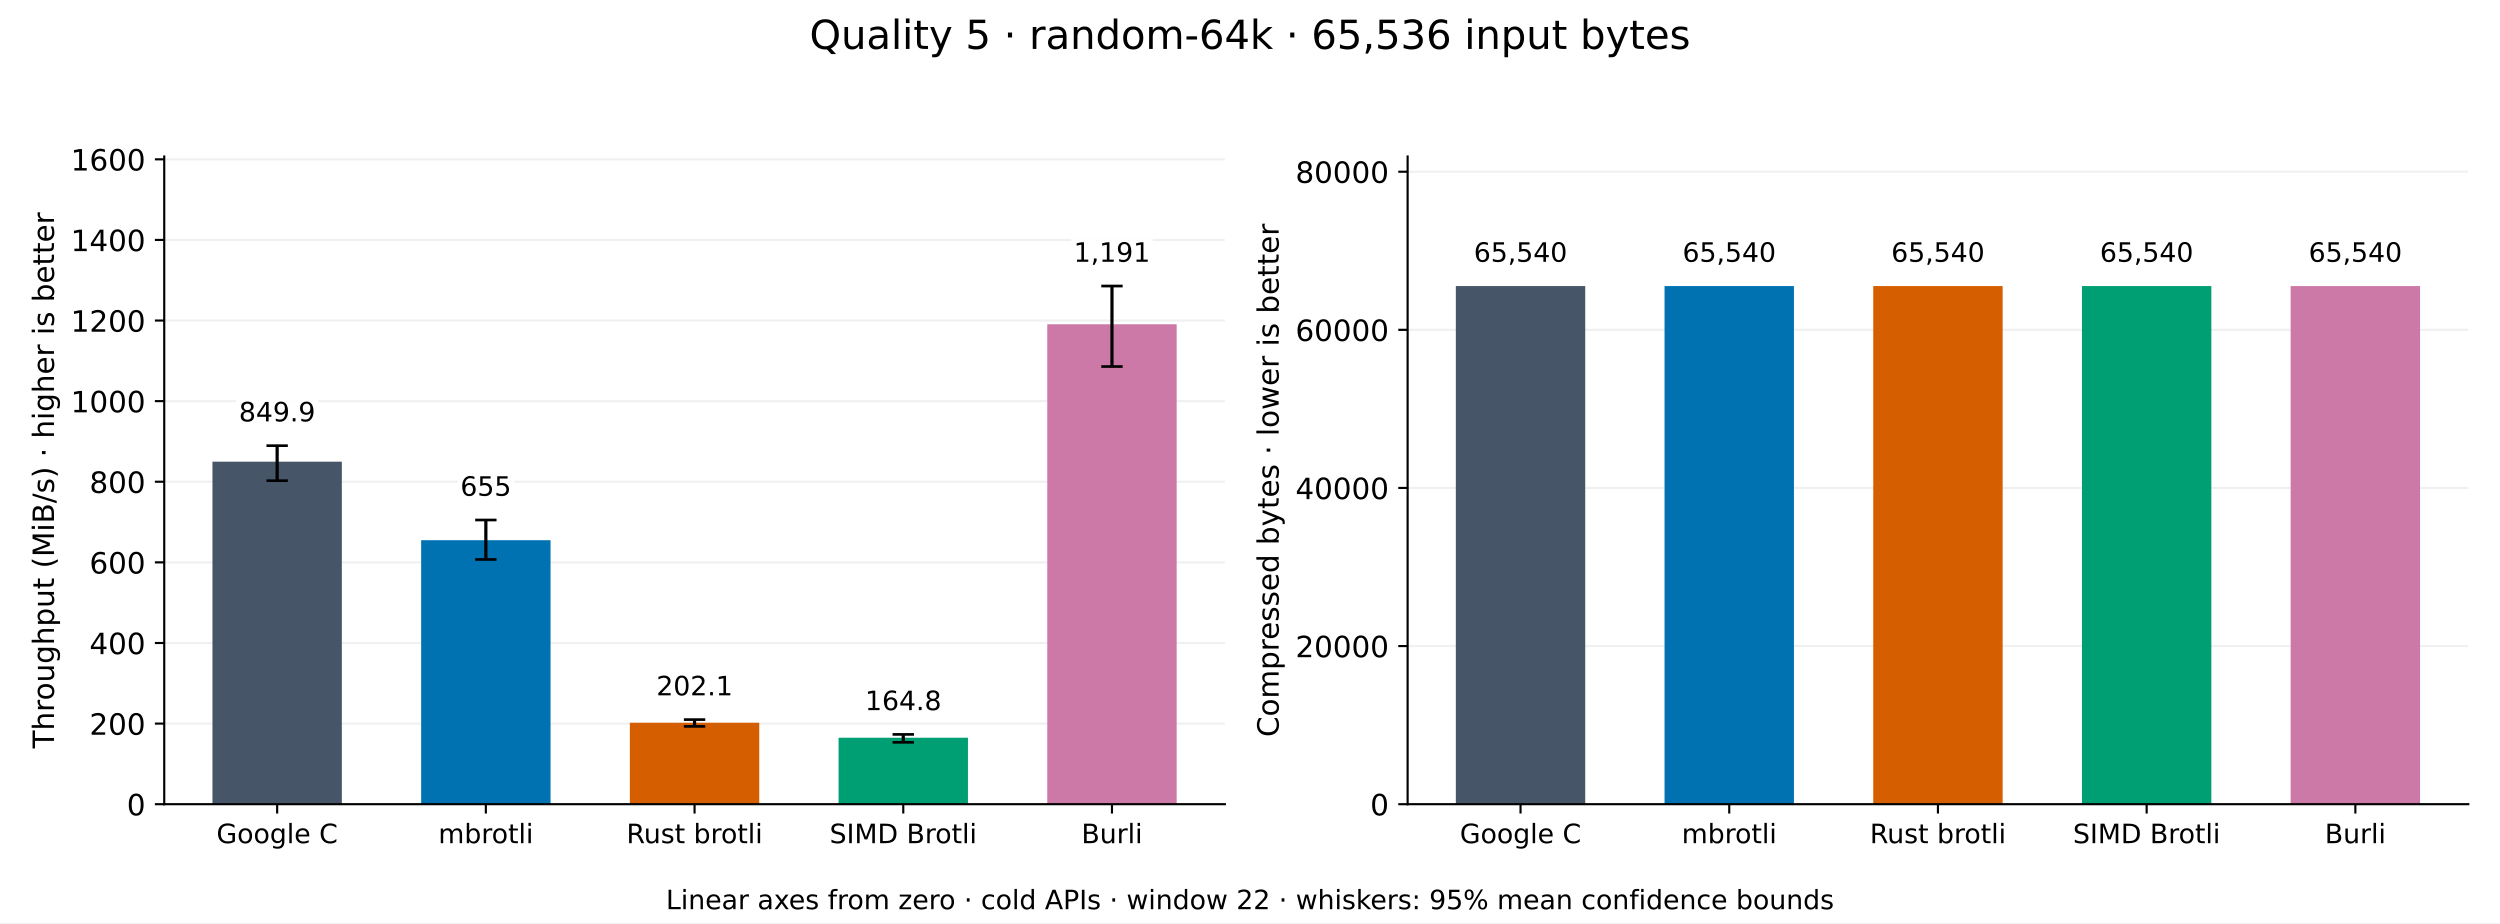
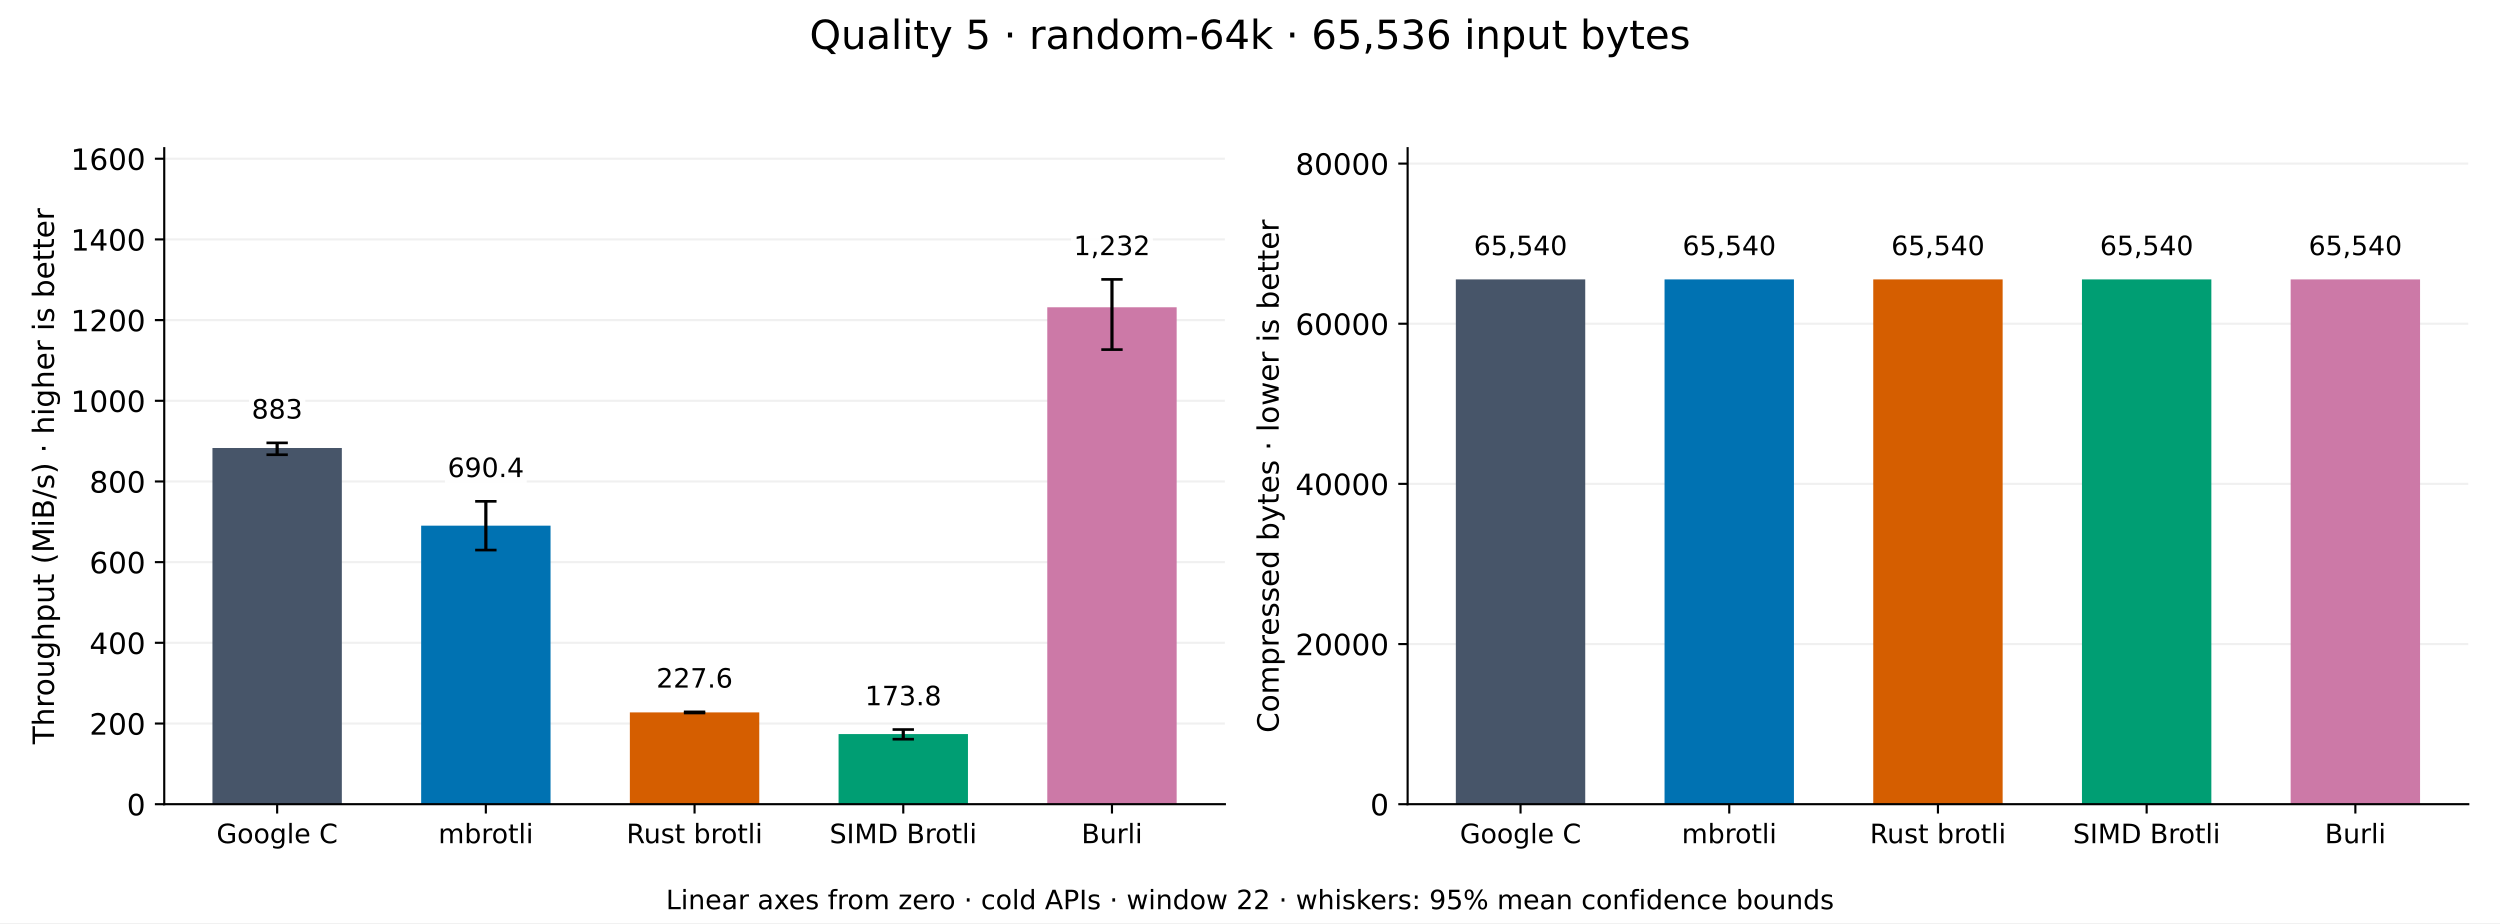
<svg xmlns="http://www.w3.org/2000/svg" xmlns:xlink="http://www.w3.org/1999/xlink" width="936pt" height="345.6pt" viewBox="0 0 936 345.6" version="1.1">
  <defs>
    <style type="text/css">*{stroke-linejoin: round; stroke-linecap: butt}</style>
  </defs>
  <g id="figure_1">
    <g id="patch_1">
      <path d="M 0 345.6 L 936 345.6 L 936 0 L 0 0 z " style="fill: #ffffff" />
    </g>
    <g id="axes_1">
      <g id="patch_2">
-         <path d="M 61.49 301.088 L 458.595 301.088 L 458.595 58.592 L 61.49 58.592 z " style="fill: #ffffff" />
+         <path d="M 61.49 301.088 L 458.595 301.088 L 458.595 55.478 L 61.49 55.478 z " style="fill: #ffffff" />
      </g>
      <g id="matplotlib.axis_1">
        <g id="xtick_1">
          <g id="line2d_1">
            <defs>
              <path id="m3d63aaa0ea" d="M 0 0 L 0 3.5 " style="stroke: #000000; stroke-width: 0.8" />
            </defs>
            <g>
              <use xlink:href="#m3d63aaa0ea" x="103.763" y="301.088" style="stroke: #000000; stroke-width: 0.8" />
            </g>
          </g>
          <g id="text_1">
            <text style="font-size: 10px; font-family: 'DejaVu Sans', 'Bitstream Vera Sans', 'Computer Modern Sans Serif', 'Lucida Grande', 'Verdana', 'Geneva', 'Lucid', 'Arial', 'Helvetica', 'Avant Garde', sans-serif; text-anchor: middle" x="103.763" y="315.686" transform="rotate(-0 103.7635 315.6864)">Google C</text>
          </g>
        </g>
        <g id="xtick_2">
          <g id="line2d_2">
            <g>
              <use xlink:href="#m3d63aaa0ea" x="181.903" y="301.088" style="stroke: #000000; stroke-width: 0.8" />
            </g>
          </g>
          <g id="text_2">
            <text style="font-size: 10px; font-family: 'DejaVu Sans', 'Bitstream Vera Sans', 'Computer Modern Sans Serif', 'Lucida Grande', 'Verdana', 'Geneva', 'Lucid', 'Arial', 'Helvetica', 'Avant Garde', sans-serif; text-anchor: middle" x="181.903" y="315.686" transform="rotate(-0 181.903 315.6864)">mbrotli</text>
          </g>
        </g>
        <g id="xtick_3">
          <g id="line2d_3">
            <g>
              <use xlink:href="#m3d63aaa0ea" x="260.043" y="301.088" style="stroke: #000000; stroke-width: 0.8" />
            </g>
          </g>
          <g id="text_3">
            <text style="font-size: 10px; font-family: 'DejaVu Sans', 'Bitstream Vera Sans', 'Computer Modern Sans Serif', 'Lucida Grande', 'Verdana', 'Geneva', 'Lucid', 'Arial', 'Helvetica', 'Avant Garde', sans-serif; text-anchor: middle" x="260.043" y="315.686" transform="rotate(-0 260.0425 315.6864)">Rust brotli</text>
          </g>
        </g>
        <g id="xtick_4">
          <g id="line2d_4">
            <g>
              <use xlink:href="#m3d63aaa0ea" x="338.182" y="301.088" style="stroke: #000000; stroke-width: 0.8" />
            </g>
          </g>
          <g id="text_4">
            <text style="font-size: 10px; font-family: 'DejaVu Sans', 'Bitstream Vera Sans', 'Computer Modern Sans Serif', 'Lucida Grande', 'Verdana', 'Geneva', 'Lucid', 'Arial', 'Helvetica', 'Avant Garde', sans-serif; text-anchor: middle" x="338.182" y="315.686" transform="rotate(-0 338.182 315.6864)">SIMD Brotli</text>
          </g>
        </g>
        <g id="xtick_5">
          <g id="line2d_5">
            <g>
              <use xlink:href="#m3d63aaa0ea" x="416.322" y="301.088" style="stroke: #000000; stroke-width: 0.8" />
            </g>
          </g>
          <g id="text_5">
            <text style="font-size: 10px; font-family: 'DejaVu Sans', 'Bitstream Vera Sans', 'Computer Modern Sans Serif', 'Lucida Grande', 'Verdana', 'Geneva', 'Lucid', 'Arial', 'Helvetica', 'Avant Garde', sans-serif; text-anchor: middle" x="416.322" y="315.686" transform="rotate(-0 416.3215 315.6864)">Burli</text>
          </g>
        </g>
      </g>
      <g id="matplotlib.axis_2">
        <g id="ytick_1">
          <g id="line2d_6">
-             <path d="M 61.49 301.088 L 458.595 301.088 " clip-path="url(#p1ba365fa89)" style="fill: none; stroke: #b0b0b0; stroke-opacity: 0.18; stroke-width: 0.8; stroke-linecap: square" />
+             <path d="M 61.49 301.088 L 458.595 301.088 " clip-path="url(#p370f92e9de)" style="fill: none; stroke: #b0b0b0; stroke-opacity: 0.18; stroke-width: 0.8; stroke-linecap: square" />
          </g>
          <g id="line2d_7">
            <defs>
              <path id="mb6c034703b" d="M 0 0 L -3.5 0 " style="stroke: #000000; stroke-width: 0.8" />
            </defs>
            <g>
              <use xlink:href="#mb6c034703b" x="61.49" y="301.088" style="stroke: #000000; stroke-width: 0.8" />
            </g>
          </g>
          <g id="text_6">
            <text style="font-size: 11px; font-family: 'DejaVu Sans', 'Bitstream Vera Sans', 'Computer Modern Sans Serif', 'Lucida Grande', 'Verdana', 'Geneva', 'Lucid', 'Arial', 'Helvetica', 'Avant Garde', sans-serif; text-anchor: end" x="54.49" y="305.267" transform="rotate(-0 54.49 305.2671)">0</text>
          </g>
        </g>
        <g id="ytick_2">
          <g id="line2d_8">
-             <path d="M 61.49 270.909 L 458.595 270.909 " clip-path="url(#p1ba365fa89)" style="fill: none; stroke: #b0b0b0; stroke-opacity: 0.18; stroke-width: 0.8; stroke-linecap: square" />
+             <path d="M 61.49 270.881 L 458.595 270.881 " clip-path="url(#p370f92e9de)" style="fill: none; stroke: #b0b0b0; stroke-opacity: 0.18; stroke-width: 0.8; stroke-linecap: square" />
          </g>
          <g id="line2d_9">
            <g>
-               <use xlink:href="#mb6c034703b" x="61.49" y="270.909" style="stroke: #000000; stroke-width: 0.8" />
+               <use xlink:href="#mb6c034703b" x="61.49" y="270.881" style="stroke: #000000; stroke-width: 0.8" />
            </g>
          </g>
          <g id="text_7">
-             <text style="font-size: 11px; font-family: 'DejaVu Sans', 'Bitstream Vera Sans', 'Computer Modern Sans Serif', 'Lucida Grande', 'Verdana', 'Geneva', 'Lucid', 'Arial', 'Helvetica', 'Avant Garde', sans-serif; text-anchor: end" x="54.49" y="275.088" transform="rotate(-0 54.49 275.0882)">200</text>
+             <text style="font-size: 11px; font-family: 'DejaVu Sans', 'Bitstream Vera Sans', 'Computer Modern Sans Serif', 'Lucida Grande', 'Verdana', 'Geneva', 'Lucid', 'Arial', 'Helvetica', 'Avant Garde', sans-serif; text-anchor: end" x="54.49" y="275.06" transform="rotate(-0 54.49 275.0599)">200</text>
          </g>
        </g>
        <g id="ytick_3">
          <g id="line2d_10">
-             <path d="M 61.49 240.73 L 458.595 240.73 " clip-path="url(#p1ba365fa89)" style="fill: none; stroke: #b0b0b0; stroke-opacity: 0.18; stroke-width: 0.8; stroke-linecap: square" />
+             <path d="M 61.49 240.674 L 458.595 240.674 " clip-path="url(#p370f92e9de)" style="fill: none; stroke: #b0b0b0; stroke-opacity: 0.18; stroke-width: 0.8; stroke-linecap: square" />
          </g>
          <g id="line2d_11">
            <g>
-               <use xlink:href="#mb6c034703b" x="61.49" y="240.73" style="stroke: #000000; stroke-width: 0.8" />
+               <use xlink:href="#mb6c034703b" x="61.49" y="240.674" style="stroke: #000000; stroke-width: 0.8" />
            </g>
          </g>
          <g id="text_8">
-             <text style="font-size: 11px; font-family: 'DejaVu Sans', 'Bitstream Vera Sans', 'Computer Modern Sans Serif', 'Lucida Grande', 'Verdana', 'Geneva', 'Lucid', 'Arial', 'Helvetica', 'Avant Garde', sans-serif; text-anchor: end" x="54.49" y="244.909" transform="rotate(-0 54.49 244.9092)">400</text>
+             <text style="font-size: 11px; font-family: 'DejaVu Sans', 'Bitstream Vera Sans', 'Computer Modern Sans Serif', 'Lucida Grande', 'Verdana', 'Geneva', 'Lucid', 'Arial', 'Helvetica', 'Avant Garde', sans-serif; text-anchor: end" x="54.49" y="244.853" transform="rotate(-0 54.49 244.8527)">400</text>
          </g>
        </g>
        <g id="ytick_4">
          <g id="line2d_12">
-             <path d="M 61.49 210.551 L 458.595 210.551 " clip-path="url(#p1ba365fa89)" style="fill: none; stroke: #b0b0b0; stroke-opacity: 0.18; stroke-width: 0.8; stroke-linecap: square" />
+             <path d="M 61.49 210.466 L 458.595 210.466 " clip-path="url(#p370f92e9de)" style="fill: none; stroke: #b0b0b0; stroke-opacity: 0.18; stroke-width: 0.8; stroke-linecap: square" />
          </g>
          <g id="line2d_13">
            <g>
-               <use xlink:href="#mb6c034703b" x="61.49" y="210.551" style="stroke: #000000; stroke-width: 0.8" />
+               <use xlink:href="#mb6c034703b" x="61.49" y="210.466" style="stroke: #000000; stroke-width: 0.8" />
            </g>
          </g>
          <g id="text_9">
-             <text style="font-size: 11px; font-family: 'DejaVu Sans', 'Bitstream Vera Sans', 'Computer Modern Sans Serif', 'Lucida Grande', 'Verdana', 'Geneva', 'Lucid', 'Arial', 'Helvetica', 'Avant Garde', sans-serif; text-anchor: end" x="54.49" y="214.73" transform="rotate(-0 54.49 214.7303)">600</text>
+             <text style="font-size: 11px; font-family: 'DejaVu Sans', 'Bitstream Vera Sans', 'Computer Modern Sans Serif', 'Lucida Grande', 'Verdana', 'Geneva', 'Lucid', 'Arial', 'Helvetica', 'Avant Garde', sans-serif; text-anchor: end" x="54.49" y="214.645" transform="rotate(-0 54.49 214.6454)">600</text>
          </g>
        </g>
        <g id="ytick_5">
          <g id="line2d_14">
-             <path d="M 61.49 180.372 L 458.595 180.372 " clip-path="url(#p1ba365fa89)" style="fill: none; stroke: #b0b0b0; stroke-opacity: 0.18; stroke-width: 0.8; stroke-linecap: square" />
+             <path d="M 61.49 180.259 L 458.595 180.259 " clip-path="url(#p370f92e9de)" style="fill: none; stroke: #b0b0b0; stroke-opacity: 0.18; stroke-width: 0.8; stroke-linecap: square" />
          </g>
          <g id="line2d_15">
            <g>
-               <use xlink:href="#mb6c034703b" x="61.49" y="180.372" style="stroke: #000000; stroke-width: 0.8" />
+               <use xlink:href="#mb6c034703b" x="61.49" y="180.259" style="stroke: #000000; stroke-width: 0.8" />
            </g>
          </g>
          <g id="text_10">
-             <text style="font-size: 11px; font-family: 'DejaVu Sans', 'Bitstream Vera Sans', 'Computer Modern Sans Serif', 'Lucida Grande', 'Verdana', 'Geneva', 'Lucid', 'Arial', 'Helvetica', 'Avant Garde', sans-serif; text-anchor: end" x="54.49" y="184.551" transform="rotate(-0 54.49 184.5513)">800</text>
+             <text style="font-size: 11px; font-family: 'DejaVu Sans', 'Bitstream Vera Sans', 'Computer Modern Sans Serif', 'Lucida Grande', 'Verdana', 'Geneva', 'Lucid', 'Arial', 'Helvetica', 'Avant Garde', sans-serif; text-anchor: end" x="54.49" y="184.438" transform="rotate(-0 54.49 184.4382)">800</text>
          </g>
        </g>
        <g id="ytick_6">
          <g id="line2d_16">
-             <path d="M 61.49 150.193 L 458.595 150.193 " clip-path="url(#p1ba365fa89)" style="fill: none; stroke: #b0b0b0; stroke-opacity: 0.18; stroke-width: 0.8; stroke-linecap: square" />
+             <path d="M 61.49 150.052 L 458.595 150.052 " clip-path="url(#p370f92e9de)" style="fill: none; stroke: #b0b0b0; stroke-opacity: 0.18; stroke-width: 0.8; stroke-linecap: square" />
          </g>
          <g id="line2d_17">
            <g>
-               <use xlink:href="#mb6c034703b" x="61.49" y="150.193" style="stroke: #000000; stroke-width: 0.8" />
+               <use xlink:href="#mb6c034703b" x="61.49" y="150.052" style="stroke: #000000; stroke-width: 0.8" />
            </g>
          </g>
          <g id="text_11">
-             <text style="font-size: 11px; font-family: 'DejaVu Sans', 'Bitstream Vera Sans', 'Computer Modern Sans Serif', 'Lucida Grande', 'Verdana', 'Geneva', 'Lucid', 'Arial', 'Helvetica', 'Avant Garde', sans-serif; text-anchor: end" x="54.49" y="154.372" transform="rotate(-0 54.49 154.3723)">1000</text>
+             <text style="font-size: 11px; font-family: 'DejaVu Sans', 'Bitstream Vera Sans', 'Computer Modern Sans Serif', 'Lucida Grande', 'Verdana', 'Geneva', 'Lucid', 'Arial', 'Helvetica', 'Avant Garde', sans-serif; text-anchor: end" x="54.49" y="154.231" transform="rotate(-0 54.49 154.231)">1000</text>
          </g>
        </g>
        <g id="ytick_7">
          <g id="line2d_18">
-             <path d="M 61.49 120.014 L 458.595 120.014 " clip-path="url(#p1ba365fa89)" style="fill: none; stroke: #b0b0b0; stroke-opacity: 0.18; stroke-width: 0.8; stroke-linecap: square" />
+             <path d="M 61.49 119.845 L 458.595 119.845 " clip-path="url(#p370f92e9de)" style="fill: none; stroke: #b0b0b0; stroke-opacity: 0.18; stroke-width: 0.8; stroke-linecap: square" />
          </g>
          <g id="line2d_19">
            <g>
-               <use xlink:href="#mb6c034703b" x="61.49" y="120.014" style="stroke: #000000; stroke-width: 0.8" />
+               <use xlink:href="#mb6c034703b" x="61.49" y="119.845" style="stroke: #000000; stroke-width: 0.8" />
            </g>
          </g>
          <g id="text_12">
-             <text style="font-size: 11px; font-family: 'DejaVu Sans', 'Bitstream Vera Sans', 'Computer Modern Sans Serif', 'Lucida Grande', 'Verdana', 'Geneva', 'Lucid', 'Arial', 'Helvetica', 'Avant Garde', sans-serif; text-anchor: end" x="54.49" y="124.193" transform="rotate(-0 54.49 124.1934)">1200</text>
+             <text style="font-size: 11px; font-family: 'DejaVu Sans', 'Bitstream Vera Sans', 'Computer Modern Sans Serif', 'Lucida Grande', 'Verdana', 'Geneva', 'Lucid', 'Arial', 'Helvetica', 'Avant Garde', sans-serif; text-anchor: end" x="54.49" y="124.024" transform="rotate(-0 54.49 124.0237)">1200</text>
          </g>
        </g>
        <g id="ytick_8">
          <g id="line2d_20">
-             <path d="M 61.49 89.835 L 458.595 89.835 " clip-path="url(#p1ba365fa89)" style="fill: none; stroke: #b0b0b0; stroke-opacity: 0.18; stroke-width: 0.8; stroke-linecap: square" />
+             <path d="M 61.49 89.637 L 458.595 89.637 " clip-path="url(#p370f92e9de)" style="fill: none; stroke: #b0b0b0; stroke-opacity: 0.18; stroke-width: 0.8; stroke-linecap: square" />
          </g>
          <g id="line2d_21">
            <g>
-               <use xlink:href="#mb6c034703b" x="61.49" y="89.835" style="stroke: #000000; stroke-width: 0.8" />
+               <use xlink:href="#mb6c034703b" x="61.49" y="89.637" style="stroke: #000000; stroke-width: 0.8" />
            </g>
          </g>
          <g id="text_13">
-             <text style="font-size: 11px; font-family: 'DejaVu Sans', 'Bitstream Vera Sans', 'Computer Modern Sans Serif', 'Lucida Grande', 'Verdana', 'Geneva', 'Lucid', 'Arial', 'Helvetica', 'Avant Garde', sans-serif; text-anchor: end" x="54.49" y="94.014" transform="rotate(-0 54.49 94.01442)">1400</text>
+             <text style="font-size: 11px; font-family: 'DejaVu Sans', 'Bitstream Vera Sans', 'Computer Modern Sans Serif', 'Lucida Grande', 'Verdana', 'Geneva', 'Lucid', 'Arial', 'Helvetica', 'Avant Garde', sans-serif; text-anchor: end" x="54.49" y="93.816" transform="rotate(-0 54.49 93.8165)">1400</text>
          </g>
        </g>
        <g id="ytick_9">
          <g id="line2d_22">
-             <path d="M 61.49 59.656 L 458.595 59.656 " clip-path="url(#p1ba365fa89)" style="fill: none; stroke: #b0b0b0; stroke-opacity: 0.18; stroke-width: 0.8; stroke-linecap: square" />
+             <path d="M 61.49 59.43 L 458.595 59.43 " clip-path="url(#p370f92e9de)" style="fill: none; stroke: #b0b0b0; stroke-opacity: 0.18; stroke-width: 0.8; stroke-linecap: square" />
          </g>
          <g id="line2d_23">
            <g>
-               <use xlink:href="#mb6c034703b" x="61.49" y="59.656" style="stroke: #000000; stroke-width: 0.8" />
+               <use xlink:href="#mb6c034703b" x="61.49" y="59.43" style="stroke: #000000; stroke-width: 0.8" />
            </g>
          </g>
          <g id="text_14">
-             <text style="font-size: 11px; font-family: 'DejaVu Sans', 'Bitstream Vera Sans', 'Computer Modern Sans Serif', 'Lucida Grande', 'Verdana', 'Geneva', 'Lucid', 'Arial', 'Helvetica', 'Avant Garde', sans-serif; text-anchor: end" x="54.49" y="63.835" transform="rotate(-0 54.49 63.83546)">1600</text>
+             <text style="font-size: 11px; font-family: 'DejaVu Sans', 'Bitstream Vera Sans', 'Computer Modern Sans Serif', 'Lucida Grande', 'Verdana', 'Geneva', 'Lucid', 'Arial', 'Helvetica', 'Avant Garde', sans-serif; text-anchor: end" x="54.49" y="63.609" transform="rotate(-0 54.49 63.60926)">1600</text>
          </g>
        </g>
        <g id="text_15">
-           <text style="font-size: 11px; font-family: 'DejaVu Sans', 'Bitstream Vera Sans', 'Computer Modern Sans Serif', 'Lucida Grande', 'Verdana', 'Geneva', 'Lucid', 'Arial', 'Helvetica', 'Avant Garde', sans-serif; text-anchor: middle" x="20.207" y="179.84" transform="rotate(-90 20.20734 179.8398)">Throughput (MiB/s) · higher is better</text>
+           <text style="font-size: 11px; font-family: 'DejaVu Sans', 'Bitstream Vera Sans', 'Computer Modern Sans Serif', 'Lucida Grande', 'Verdana', 'Geneva', 'Lucid', 'Arial', 'Helvetica', 'Avant Garde', sans-serif; text-anchor: middle" x="20.207" y="178.283" transform="rotate(-90 20.20734 178.2831)">Throughput (MiB/s) · higher is better</text>
        </g>
      </g>
      <g id="patch_3">
-         <path d="M 79.54 301.088 L 127.987 301.088 L 127.987 172.84 L 79.54 172.84 z " clip-path="url(#p1ba365fa89)" style="fill: #475569" />
+         <path d="M 79.54 301.088 L 127.987 301.088 L 127.987 167.724 L 79.54 167.724 z " clip-path="url(#p370f92e9de)" style="fill: #475569" />
      </g>
      <g id="patch_4">
-         <path d="M 157.68 301.088 L 206.126 301.088 L 206.126 202.254 L 157.68 202.254 z " clip-path="url(#p1ba365fa89)" style="fill: #0072b2" />
+         <path d="M 157.68 301.088 L 206.126 301.088 L 206.126 196.808 L 157.68 196.808 z " clip-path="url(#p370f92e9de)" style="fill: #0072b2" />
      </g>
      <g id="patch_5">
-         <path d="M 235.819 301.088 L 284.266 301.088 L 284.266 270.587 L 235.819 270.587 z " clip-path="url(#p1ba365fa89)" style="fill: #d55e00" />
+         <path d="M 235.819 301.088 L 284.266 301.088 L 284.266 266.71 L 235.819 266.71 z " clip-path="url(#p370f92e9de)" style="fill: #d55e00" />
      </g>
      <g id="patch_6">
-         <path d="M 313.959 301.088 L 362.405 301.088 L 362.405 276.214 L 313.959 276.214 z " clip-path="url(#p1ba365fa89)" style="fill: #009e73" />
+         <path d="M 313.959 301.088 L 362.405 301.088 L 362.405 274.842 L 313.959 274.842 z " clip-path="url(#p370f92e9de)" style="fill: #009e73" />
      </g>
      <g id="patch_7">
-         <path d="M 392.098 301.088 L 440.545 301.088 L 440.545 121.415 L 392.098 121.415 z " clip-path="url(#p1ba365fa89)" style="fill: #cc79a7" />
+         <path d="M 392.098 301.088 L 440.545 301.088 L 440.545 115.051 L 392.098 115.051 z " clip-path="url(#p370f92e9de)" style="fill: #cc79a7" />
      </g>
      <g id="LineCollection_1">
-         <path d="M 103.763 179.958 L 103.763 166.86 " clip-path="url(#p1ba365fa89)" style="fill: none; stroke: #000000; stroke-width: 1.2" />
-         <path d="M 181.903 209.462 L 181.903 194.697 " clip-path="url(#p1ba365fa89)" style="fill: none; stroke: #000000; stroke-width: 1.2" />
-         <path d="M 260.043 271.967 L 260.043 269.422 " clip-path="url(#p1ba365fa89)" style="fill: none; stroke: #000000; stroke-width: 1.2" />
-         <path d="M 338.182 277.934 L 338.182 274.956 " clip-path="url(#p1ba365fa89)" style="fill: none; stroke: #000000; stroke-width: 1.2" />
-         <path d="M 416.322 137.224 L 416.322 107.091 " clip-path="url(#p1ba365fa89)" style="fill: none; stroke: #000000; stroke-width: 1.2" />
+         <path d="M 103.763 170.257 L 103.763 165.798 " clip-path="url(#p370f92e9de)" style="fill: none; stroke: #000000; stroke-width: 1.2" />
+         <path d="M 181.903 205.95 L 181.903 187.7 " clip-path="url(#p370f92e9de)" style="fill: none; stroke: #000000; stroke-width: 1.2" />
+         <path d="M 260.043 266.938 L 260.043 266.525 " clip-path="url(#p370f92e9de)" style="fill: none; stroke: #000000; stroke-width: 1.2" />
+         <path d="M 338.182 276.753 L 338.182 273.143 " clip-path="url(#p370f92e9de)" style="fill: none; stroke: #000000; stroke-width: 1.2" />
+         <path d="M 416.322 130.893 L 416.322 104.6 " clip-path="url(#p370f92e9de)" style="fill: none; stroke: #000000; stroke-width: 1.2" />
      </g>
      <g id="line2d_24">
        <defs>
          <path id="ma4d3aa00d3" d="M 4 0 L -4 -0 " style="stroke: #000000" />
        </defs>
-         <g clip-path="url(#p1ba365fa89)">
-           <use xlink:href="#ma4d3aa00d3" x="103.763" y="179.958" style="fill: #1f77b4; stroke: #000000" />
-           <use xlink:href="#ma4d3aa00d3" x="181.903" y="209.462" style="fill: #1f77b4; stroke: #000000" />
-           <use xlink:href="#ma4d3aa00d3" x="260.043" y="271.967" style="fill: #1f77b4; stroke: #000000" />
-           <use xlink:href="#ma4d3aa00d3" x="338.182" y="277.934" style="fill: #1f77b4; stroke: #000000" />
-           <use xlink:href="#ma4d3aa00d3" x="416.322" y="137.224" style="fill: #1f77b4; stroke: #000000" />
+         <g clip-path="url(#p370f92e9de)">
+           <use xlink:href="#ma4d3aa00d3" x="103.763" y="170.257" style="fill: #1f77b4; stroke: #000000" />
+           <use xlink:href="#ma4d3aa00d3" x="181.903" y="205.95" style="fill: #1f77b4; stroke: #000000" />
+           <use xlink:href="#ma4d3aa00d3" x="260.043" y="266.938" style="fill: #1f77b4; stroke: #000000" />
+           <use xlink:href="#ma4d3aa00d3" x="338.182" y="276.753" style="fill: #1f77b4; stroke: #000000" />
+           <use xlink:href="#ma4d3aa00d3" x="416.322" y="130.893" style="fill: #1f77b4; stroke: #000000" />
        </g>
      </g>
      <g id="line2d_25">
-         <g clip-path="url(#p1ba365fa89)">
-           <use xlink:href="#ma4d3aa00d3" x="103.763" y="166.86" style="fill: #1f77b4; stroke: #000000" />
-           <use xlink:href="#ma4d3aa00d3" x="181.903" y="194.697" style="fill: #1f77b4; stroke: #000000" />
-           <use xlink:href="#ma4d3aa00d3" x="260.043" y="269.422" style="fill: #1f77b4; stroke: #000000" />
-           <use xlink:href="#ma4d3aa00d3" x="338.182" y="274.956" style="fill: #1f77b4; stroke: #000000" />
-           <use xlink:href="#ma4d3aa00d3" x="416.322" y="107.091" style="fill: #1f77b4; stroke: #000000" />
+         <g clip-path="url(#p370f92e9de)">
+           <use xlink:href="#ma4d3aa00d3" x="103.763" y="165.798" style="fill: #1f77b4; stroke: #000000" />
+           <use xlink:href="#ma4d3aa00d3" x="181.903" y="187.7" style="fill: #1f77b4; stroke: #000000" />
+           <use xlink:href="#ma4d3aa00d3" x="260.043" y="266.525" style="fill: #1f77b4; stroke: #000000" />
+           <use xlink:href="#ma4d3aa00d3" x="338.182" y="273.143" style="fill: #1f77b4; stroke: #000000" />
+           <use xlink:href="#ma4d3aa00d3" x="416.322" y="104.6" style="fill: #1f77b4; stroke: #000000" />
        </g>
      </g>
      <g id="patch_8">
-         <path d="M 61.49 301.088 L 61.49 58.592 " style="fill: none; stroke: #000000; stroke-width: 0.8; stroke-linejoin: miter; stroke-linecap: square" />
+         <path d="M 61.49 301.088 L 61.49 55.478 " style="fill: none; stroke: #000000; stroke-width: 0.8; stroke-linejoin: miter; stroke-linecap: square" />
      </g>
      <g id="patch_9">
        <path d="M 61.49 301.088 L 458.595 301.088 " style="fill: none; stroke: #000000; stroke-width: 0.8; stroke-linejoin: miter; stroke-linecap: square" />
      </g>
      <g id="text_16">
        <g id="patch_10">
-           <path d="M 88.449 160.86 L 119.078 160.86 L 119.078 149.182 L 88.449 149.182 z " style="fill: #ffffff; opacity: 0.9" />
-         </g>
-         <text style="font-size: 10px; font-family: 'DejaVu Sans', 'Bitstream Vera Sans', 'Computer Modern Sans Serif', 'Lucida Grande', 'Verdana', 'Geneva', 'Lucid', 'Arial', 'Helvetica', 'Avant Garde', sans-serif; text-anchor: middle" x="103.763" y="157.78" transform="rotate(-0 103.7635 157.7801)">849.9</text>
+           <path d="M 93.22 159.798 L 114.307 159.798 L 114.307 148.119 L 93.22 148.119 z " style="fill: #ffffff; opacity: 0.9" />
+         </g>
+         <text style="font-size: 10px; font-family: 'DejaVu Sans', 'Bitstream Vera Sans', 'Computer Modern Sans Serif', 'Lucida Grande', 'Verdana', 'Geneva', 'Lucid', 'Arial', 'Helvetica', 'Avant Garde', sans-serif; text-anchor: middle" x="103.763" y="156.718" transform="rotate(-0 103.7635 156.7178)">883</text>
      </g>
      <g id="text_17">
        <g id="patch_11">
-           <path d="M 171.359 188.697 L 192.447 188.697 L 192.447 177.018 L 171.359 177.018 z " style="fill: #ffffff; opacity: 0.9" />
-         </g>
-         <text style="font-size: 10px; font-family: 'DejaVu Sans', 'Bitstream Vera Sans', 'Computer Modern Sans Serif', 'Lucida Grande', 'Verdana', 'Geneva', 'Lucid', 'Arial', 'Helvetica', 'Avant Garde', sans-serif; text-anchor: middle" x="181.903" y="185.617" transform="rotate(-0 181.903 185.6169)">655</text>
+           <path d="M 166.589 181.7 L 197.217 181.7 L 197.217 170.022 L 166.589 170.022 z " style="fill: #ffffff; opacity: 0.9" />
+         </g>
+         <text style="font-size: 10px; font-family: 'DejaVu Sans', 'Bitstream Vera Sans', 'Computer Modern Sans Serif', 'Lucida Grande', 'Verdana', 'Geneva', 'Lucid', 'Arial', 'Helvetica', 'Avant Garde', sans-serif; text-anchor: middle" x="181.903" y="178.62" transform="rotate(-0 181.903 178.6203)">690.4</text>
      </g>
      <g id="text_18">
        <g id="patch_12">
-           <path d="M 244.728 263.422 L 275.357 263.422 L 275.357 251.744 L 244.728 251.744 z " style="fill: #ffffff; opacity: 0.9" />
-         </g>
-         <text style="font-size: 10px; font-family: 'DejaVu Sans', 'Bitstream Vera Sans', 'Computer Modern Sans Serif', 'Lucida Grande', 'Verdana', 'Geneva', 'Lucid', 'Arial', 'Helvetica', 'Avant Garde', sans-serif; text-anchor: middle" x="260.043" y="260.342" transform="rotate(-0 260.0425 260.3422)">202.1</text>
+           <path d="M 244.728 260.525 L 275.357 260.525 L 275.357 248.847 L 244.728 248.847 z " style="fill: #ffffff; opacity: 0.9" />
+         </g>
+         <text style="font-size: 10px; font-family: 'DejaVu Sans', 'Bitstream Vera Sans', 'Computer Modern Sans Serif', 'Lucida Grande', 'Verdana', 'Geneva', 'Lucid', 'Arial', 'Helvetica', 'Avant Garde', sans-serif; text-anchor: middle" x="260.043" y="257.445" transform="rotate(-0 260.0425 257.4453)">227.6</text>
      </g>
      <g id="text_19">
        <g id="patch_13">
-           <path d="M 322.868 268.956 L 353.496 268.956 L 353.496 257.278 L 322.868 257.278 z " style="fill: #ffffff; opacity: 0.9" />
-         </g>
-         <text style="font-size: 10px; font-family: 'DejaVu Sans', 'Bitstream Vera Sans', 'Computer Modern Sans Serif', 'Lucida Grande', 'Verdana', 'Geneva', 'Lucid', 'Arial', 'Helvetica', 'Avant Garde', sans-serif; text-anchor: middle" x="338.182" y="265.876" transform="rotate(-0 338.182 265.876)">164.8</text>
+           <path d="M 322.868 267.143 L 353.496 267.143 L 353.496 255.465 L 322.868 255.465 z " style="fill: #ffffff; opacity: 0.9" />
+         </g>
+         <text style="font-size: 10px; font-family: 'DejaVu Sans', 'Bitstream Vera Sans', 'Computer Modern Sans Serif', 'Lucida Grande', 'Verdana', 'Geneva', 'Lucid', 'Arial', 'Helvetica', 'Avant Garde', sans-serif; text-anchor: middle" x="338.182" y="264.063" transform="rotate(-0 338.182 264.0635)">173.8</text>
      </g>
      <g id="text_20">
        <g id="patch_14">
-           <path d="M 401.007 101.091 L 431.636 101.091 L 431.636 89.413 L 401.007 89.413 z " style="fill: #ffffff; opacity: 0.9" />
-         </g>
-         <text style="font-size: 10px; font-family: 'DejaVu Sans', 'Bitstream Vera Sans', 'Computer Modern Sans Serif', 'Lucida Grande', 'Verdana', 'Geneva', 'Lucid', 'Arial', 'Helvetica', 'Avant Garde', sans-serif; text-anchor: middle" x="416.322" y="98.011" transform="rotate(-0 416.3215 98.01125)">1,191</text>
+           <path d="M 401.007 98.6 L 431.636 98.6 L 431.636 86.922 L 401.007 86.922 z " style="fill: #ffffff; opacity: 0.9" />
+         </g>
+         <text style="font-size: 10px; font-family: 'DejaVu Sans', 'Bitstream Vera Sans', 'Computer Modern Sans Serif', 'Lucida Grande', 'Verdana', 'Geneva', 'Lucid', 'Arial', 'Helvetica', 'Avant Garde', sans-serif; text-anchor: middle" x="416.322" y="95.521" transform="rotate(-0 416.3215 95.52054)">1,232</text>
      </g>
    </g>
    <g id="axes_2">
      <g id="patch_15">
-         <path d="M 527.015 301.088 L 924.12 301.088 L 924.12 58.592 L 527.015 58.592 z " style="fill: #ffffff" />
+         <path d="M 527.015 301.088 L 924.12 301.088 L 924.12 55.478 L 527.015 55.478 z " style="fill: #ffffff" />
      </g>
      <g id="matplotlib.axis_3">
        <g id="xtick_6">
          <g id="line2d_26">
            <g>
              <use xlink:href="#m3d63aaa0ea" x="569.288" y="301.088" style="stroke: #000000; stroke-width: 0.8" />
            </g>
          </g>
          <g id="text_21">
            <text style="font-size: 10px; font-family: 'DejaVu Sans', 'Bitstream Vera Sans', 'Computer Modern Sans Serif', 'Lucida Grande', 'Verdana', 'Geneva', 'Lucid', 'Arial', 'Helvetica', 'Avant Garde', sans-serif; text-anchor: middle" x="569.288" y="315.686" transform="rotate(-0 569.2885 315.6864)">Google C</text>
          </g>
        </g>
        <g id="xtick_7">
          <g id="line2d_27">
            <g>
              <use xlink:href="#m3d63aaa0ea" x="647.428" y="301.088" style="stroke: #000000; stroke-width: 0.8" />
            </g>
          </g>
          <g id="text_22">
            <text style="font-size: 10px; font-family: 'DejaVu Sans', 'Bitstream Vera Sans', 'Computer Modern Sans Serif', 'Lucida Grande', 'Verdana', 'Geneva', 'Lucid', 'Arial', 'Helvetica', 'Avant Garde', sans-serif; text-anchor: middle" x="647.428" y="315.686" transform="rotate(-0 647.428 315.6864)">mbrotli</text>
          </g>
        </g>
        <g id="xtick_8">
          <g id="line2d_28">
            <g>
              <use xlink:href="#m3d63aaa0ea" x="725.567" y="301.088" style="stroke: #000000; stroke-width: 0.8" />
            </g>
          </g>
          <g id="text_23">
            <text style="font-size: 10px; font-family: 'DejaVu Sans', 'Bitstream Vera Sans', 'Computer Modern Sans Serif', 'Lucida Grande', 'Verdana', 'Geneva', 'Lucid', 'Arial', 'Helvetica', 'Avant Garde', sans-serif; text-anchor: middle" x="725.567" y="315.686" transform="rotate(-0 725.5675 315.6864)">Rust brotli</text>
          </g>
        </g>
        <g id="xtick_9">
          <g id="line2d_29">
            <g>
              <use xlink:href="#m3d63aaa0ea" x="803.707" y="301.088" style="stroke: #000000; stroke-width: 0.8" />
            </g>
          </g>
          <g id="text_24">
            <text style="font-size: 10px; font-family: 'DejaVu Sans', 'Bitstream Vera Sans', 'Computer Modern Sans Serif', 'Lucida Grande', 'Verdana', 'Geneva', 'Lucid', 'Arial', 'Helvetica', 'Avant Garde', sans-serif; text-anchor: middle" x="803.707" y="315.686" transform="rotate(-0 803.707 315.6864)">SIMD Brotli</text>
          </g>
        </g>
        <g id="xtick_10">
          <g id="line2d_30">
            <g>
              <use xlink:href="#m3d63aaa0ea" x="881.847" y="301.088" style="stroke: #000000; stroke-width: 0.8" />
            </g>
          </g>
          <g id="text_25">
            <text style="font-size: 10px; font-family: 'DejaVu Sans', 'Bitstream Vera Sans', 'Computer Modern Sans Serif', 'Lucida Grande', 'Verdana', 'Geneva', 'Lucid', 'Arial', 'Helvetica', 'Avant Garde', sans-serif; text-anchor: middle" x="881.847" y="315.686" transform="rotate(-0 881.8465 315.6864)">Burli</text>
          </g>
        </g>
      </g>
      <g id="matplotlib.axis_4">
        <g id="ytick_10">
          <g id="line2d_31">
-             <path d="M 527.015 301.088 L 924.12 301.088 " clip-path="url(#p801dbd3ad0)" style="fill: none; stroke: #b0b0b0; stroke-opacity: 0.18; stroke-width: 0.8; stroke-linecap: square" />
+             <path d="M 527.015 301.088 L 924.12 301.088 " clip-path="url(#p2ca30ef3ff)" style="fill: none; stroke: #b0b0b0; stroke-opacity: 0.18; stroke-width: 0.8; stroke-linecap: square" />
          </g>
          <g id="line2d_32">
            <g>
              <use xlink:href="#mb6c034703b" x="527.015" y="301.088" style="stroke: #000000; stroke-width: 0.8" />
            </g>
          </g>
          <g id="text_26">
            <text style="font-size: 11px; font-family: 'DejaVu Sans', 'Bitstream Vera Sans', 'Computer Modern Sans Serif', 'Lucida Grande', 'Verdana', 'Geneva', 'Lucid', 'Arial', 'Helvetica', 'Avant Garde', sans-serif; text-anchor: end" x="520.015" y="305.267" transform="rotate(-0 520.015 305.2671)">0</text>
          </g>
        </g>
        <g id="ytick_11">
          <g id="line2d_33">
-             <path d="M 527.015 241.888 L 924.12 241.888 " clip-path="url(#p801dbd3ad0)" style="fill: none; stroke: #b0b0b0; stroke-opacity: 0.18; stroke-width: 0.8; stroke-linecap: square" />
+             <path d="M 527.015 241.128 L 924.12 241.128 " clip-path="url(#p2ca30ef3ff)" style="fill: none; stroke: #b0b0b0; stroke-opacity: 0.18; stroke-width: 0.8; stroke-linecap: square" />
          </g>
          <g id="line2d_34">
            <g>
-               <use xlink:href="#mb6c034703b" x="527.015" y="241.888" style="stroke: #000000; stroke-width: 0.8" />
+               <use xlink:href="#mb6c034703b" x="527.015" y="241.128" style="stroke: #000000; stroke-width: 0.8" />
            </g>
          </g>
          <g id="text_27">
-             <text style="font-size: 11px; font-family: 'DejaVu Sans', 'Bitstream Vera Sans', 'Computer Modern Sans Serif', 'Lucida Grande', 'Verdana', 'Geneva', 'Lucid', 'Arial', 'Helvetica', 'Avant Garde', sans-serif; text-anchor: end" x="520.015" y="246.068" transform="rotate(-0 520.015 246.0676)">20000</text>
+             <text style="font-size: 11px; font-family: 'DejaVu Sans', 'Bitstream Vera Sans', 'Computer Modern Sans Serif', 'Lucida Grande', 'Verdana', 'Geneva', 'Lucid', 'Arial', 'Helvetica', 'Avant Garde', sans-serif; text-anchor: end" x="520.015" y="245.307" transform="rotate(-0 520.015 245.3075)">20000</text>
          </g>
        </g>
        <g id="ytick_12">
          <g id="line2d_35">
-             <path d="M 527.015 182.689 L 924.12 182.689 " clip-path="url(#p801dbd3ad0)" style="fill: none; stroke: #b0b0b0; stroke-opacity: 0.18; stroke-width: 0.8; stroke-linecap: square" />
+             <path d="M 527.015 181.169 L 924.12 181.169 " clip-path="url(#p2ca30ef3ff)" style="fill: none; stroke: #b0b0b0; stroke-opacity: 0.18; stroke-width: 0.8; stroke-linecap: square" />
          </g>
          <g id="line2d_36">
            <g>
-               <use xlink:href="#mb6c034703b" x="527.015" y="182.689" style="stroke: #000000; stroke-width: 0.8" />
+               <use xlink:href="#mb6c034703b" x="527.015" y="181.169" style="stroke: #000000; stroke-width: 0.8" />
            </g>
          </g>
          <g id="text_28">
-             <text style="font-size: 11px; font-family: 'DejaVu Sans', 'Bitstream Vera Sans', 'Computer Modern Sans Serif', 'Lucida Grande', 'Verdana', 'Geneva', 'Lucid', 'Arial', 'Helvetica', 'Avant Garde', sans-serif; text-anchor: end" x="520.015" y="186.868" transform="rotate(-0 520.015 186.868)">40000</text>
+             <text style="font-size: 11px; font-family: 'DejaVu Sans', 'Bitstream Vera Sans', 'Computer Modern Sans Serif', 'Lucida Grande', 'Verdana', 'Geneva', 'Lucid', 'Arial', 'Helvetica', 'Avant Garde', sans-serif; text-anchor: end" x="520.015" y="185.348" transform="rotate(-0 520.015 185.3478)">40000</text>
          </g>
        </g>
        <g id="ytick_13">
          <g id="line2d_37">
-             <path d="M 527.015 123.489 L 924.12 123.489 " clip-path="url(#p801dbd3ad0)" style="fill: none; stroke: #b0b0b0; stroke-opacity: 0.18; stroke-width: 0.8; stroke-linecap: square" />
+             <path d="M 527.015 121.209 L 924.12 121.209 " clip-path="url(#p2ca30ef3ff)" style="fill: none; stroke: #b0b0b0; stroke-opacity: 0.18; stroke-width: 0.8; stroke-linecap: square" />
          </g>
          <g id="line2d_38">
            <g>
-               <use xlink:href="#mb6c034703b" x="527.015" y="123.489" style="stroke: #000000; stroke-width: 0.8" />
+               <use xlink:href="#mb6c034703b" x="527.015" y="121.209" style="stroke: #000000; stroke-width: 0.8" />
            </g>
          </g>
          <g id="text_29">
-             <text style="font-size: 11px; font-family: 'DejaVu Sans', 'Bitstream Vera Sans', 'Computer Modern Sans Serif', 'Lucida Grande', 'Verdana', 'Geneva', 'Lucid', 'Arial', 'Helvetica', 'Avant Garde', sans-serif; text-anchor: end" x="520.015" y="127.668" transform="rotate(-0 520.015 127.6684)">60000</text>
+             <text style="font-size: 11px; font-family: 'DejaVu Sans', 'Bitstream Vera Sans', 'Computer Modern Sans Serif', 'Lucida Grande', 'Verdana', 'Geneva', 'Lucid', 'Arial', 'Helvetica', 'Avant Garde', sans-serif; text-anchor: end" x="520.015" y="125.388" transform="rotate(-0 520.015 125.3882)">60000</text>
          </g>
        </g>
        <g id="ytick_14">
          <g id="line2d_39">
-             <path d="M 527.015 64.29 L 924.12 64.29 " clip-path="url(#p801dbd3ad0)" style="fill: none; stroke: #b0b0b0; stroke-opacity: 0.18; stroke-width: 0.8; stroke-linecap: square" />
+             <path d="M 527.015 61.249 L 924.12 61.249 " clip-path="url(#p2ca30ef3ff)" style="fill: none; stroke: #b0b0b0; stroke-opacity: 0.18; stroke-width: 0.8; stroke-linecap: square" />
          </g>
          <g id="line2d_40">
            <g>
-               <use xlink:href="#mb6c034703b" x="527.015" y="64.29" style="stroke: #000000; stroke-width: 0.8" />
+               <use xlink:href="#mb6c034703b" x="527.015" y="61.249" style="stroke: #000000; stroke-width: 0.8" />
            </g>
          </g>
          <g id="text_30">
-             <text style="font-size: 11px; font-family: 'DejaVu Sans', 'Bitstream Vera Sans', 'Computer Modern Sans Serif', 'Lucida Grande', 'Verdana', 'Geneva', 'Lucid', 'Arial', 'Helvetica', 'Avant Garde', sans-serif; text-anchor: end" x="520.015" y="68.469" transform="rotate(-0 520.015 68.46878)">80000</text>
+             <text style="font-size: 11px; font-family: 'DejaVu Sans', 'Bitstream Vera Sans', 'Computer Modern Sans Serif', 'Lucida Grande', 'Verdana', 'Geneva', 'Lucid', 'Arial', 'Helvetica', 'Avant Garde', sans-serif; text-anchor: end" x="520.015" y="65.429" transform="rotate(-0 520.015 65.42854)">80000</text>
          </g>
        </g>
        <g id="text_31">
-           <text style="font-size: 11px; font-family: 'DejaVu Sans', 'Bitstream Vera Sans', 'Computer Modern Sans Serif', 'Lucida Grande', 'Verdana', 'Geneva', 'Lucid', 'Arial', 'Helvetica', 'Avant Garde', sans-serif; text-anchor: middle" x="478.734" y="179.84" transform="rotate(-90 478.7336 179.8398)">Compressed bytes · lower is better</text>
+           <text style="font-size: 11px; font-family: 'DejaVu Sans', 'Bitstream Vera Sans', 'Computer Modern Sans Serif', 'Lucida Grande', 'Verdana', 'Geneva', 'Lucid', 'Arial', 'Helvetica', 'Avant Garde', sans-serif; text-anchor: middle" x="478.734" y="178.283" transform="rotate(-90 478.7336 178.2831)">Compressed bytes · lower is better</text>
        </g>
      </g>
      <g id="patch_16">
-         <path d="M 545.065 301.088 L 593.512 301.088 L 593.512 107.091 L 545.065 107.091 z " clip-path="url(#p801dbd3ad0)" style="fill: #475569" />
+         <path d="M 545.065 301.088 L 593.512 301.088 L 593.512 104.6 L 545.065 104.6 z " clip-path="url(#p2ca30ef3ff)" style="fill: #475569" />
      </g>
      <g id="patch_17">
-         <path d="M 623.205 301.088 L 671.651 301.088 L 671.651 107.091 L 623.205 107.091 z " clip-path="url(#p801dbd3ad0)" style="fill: #0072b2" />
+         <path d="M 623.205 301.088 L 671.651 301.088 L 671.651 104.6 L 623.205 104.6 z " clip-path="url(#p2ca30ef3ff)" style="fill: #0072b2" />
      </g>
      <g id="patch_18">
-         <path d="M 701.344 301.088 L 749.791 301.088 L 749.791 107.091 L 701.344 107.091 z " clip-path="url(#p801dbd3ad0)" style="fill: #d55e00" />
+         <path d="M 701.344 301.088 L 749.791 301.088 L 749.791 104.6 L 701.344 104.6 z " clip-path="url(#p2ca30ef3ff)" style="fill: #d55e00" />
      </g>
      <g id="patch_19">
-         <path d="M 779.484 301.088 L 827.93 301.088 L 827.93 107.091 L 779.484 107.091 z " clip-path="url(#p801dbd3ad0)" style="fill: #009e73" />
+         <path d="M 779.484 301.088 L 827.93 301.088 L 827.93 104.6 L 779.484 104.6 z " clip-path="url(#p2ca30ef3ff)" style="fill: #009e73" />
      </g>
      <g id="patch_20">
-         <path d="M 857.623 301.088 L 906.07 301.088 L 906.07 107.091 L 857.623 107.091 z " clip-path="url(#p801dbd3ad0)" style="fill: #cc79a7" />
+         <path d="M 857.623 301.088 L 906.07 301.088 L 906.07 104.6 L 857.623 104.6 z " clip-path="url(#p2ca30ef3ff)" style="fill: #cc79a7" />
      </g>
      <g id="patch_21">
-         <path d="M 527.015 301.088 L 527.015 58.592 " style="fill: none; stroke: #000000; stroke-width: 0.8; stroke-linejoin: miter; stroke-linecap: square" />
+         <path d="M 527.015 301.088 L 527.015 55.478 " style="fill: none; stroke: #000000; stroke-width: 0.8; stroke-linejoin: miter; stroke-linecap: square" />
      </g>
      <g id="patch_22">
        <path d="M 527.015 301.088 L 924.12 301.088 " style="fill: none; stroke: #000000; stroke-width: 0.8; stroke-linejoin: miter; stroke-linecap: square" />
      </g>
      <g id="text_32">
        <g id="patch_23">
-           <path d="M 550.793 101.091 L 587.784 101.091 L 587.784 89.413 L 550.793 89.413 z " style="fill: #ffffff; opacity: 0.9" />
-         </g>
-         <text style="font-size: 10px; font-family: 'DejaVu Sans', 'Bitstream Vera Sans', 'Computer Modern Sans Serif', 'Lucida Grande', 'Verdana', 'Geneva', 'Lucid', 'Arial', 'Helvetica', 'Avant Garde', sans-serif; text-anchor: middle" x="569.288" y="98.011" transform="rotate(-0 569.2885 98.01125)">65,540</text>
+           <path d="M 550.793 98.6 L 587.784 98.6 L 587.784 86.922 L 550.793 86.922 z " style="fill: #ffffff; opacity: 0.9" />
+         </g>
+         <text style="font-size: 10px; font-family: 'DejaVu Sans', 'Bitstream Vera Sans', 'Computer Modern Sans Serif', 'Lucida Grande', 'Verdana', 'Geneva', 'Lucid', 'Arial', 'Helvetica', 'Avant Garde', sans-serif; text-anchor: middle" x="569.288" y="95.521" transform="rotate(-0 569.2885 95.52054)">65,540</text>
      </g>
      <g id="text_33">
        <g id="patch_24">
-           <path d="M 628.933 101.091 L 665.923 101.091 L 665.923 89.413 L 628.933 89.413 z " style="fill: #ffffff; opacity: 0.9" />
-         </g>
-         <text style="font-size: 10px; font-family: 'DejaVu Sans', 'Bitstream Vera Sans', 'Computer Modern Sans Serif', 'Lucida Grande', 'Verdana', 'Geneva', 'Lucid', 'Arial', 'Helvetica', 'Avant Garde', sans-serif; text-anchor: middle" x="647.428" y="98.011" transform="rotate(-0 647.428 98.01125)">65,540</text>
+           <path d="M 628.933 98.6 L 665.923 98.6 L 665.923 86.922 L 628.933 86.922 z " style="fill: #ffffff; opacity: 0.9" />
+         </g>
+         <text style="font-size: 10px; font-family: 'DejaVu Sans', 'Bitstream Vera Sans', 'Computer Modern Sans Serif', 'Lucida Grande', 'Verdana', 'Geneva', 'Lucid', 'Arial', 'Helvetica', 'Avant Garde', sans-serif; text-anchor: middle" x="647.428" y="95.521" transform="rotate(-0 647.428 95.52054)">65,540</text>
      </g>
      <g id="text_34">
        <g id="patch_25">
-           <path d="M 707.072 101.091 L 744.063 101.091 L 744.063 89.413 L 707.072 89.413 z " style="fill: #ffffff; opacity: 0.9" />
-         </g>
-         <text style="font-size: 10px; font-family: 'DejaVu Sans', 'Bitstream Vera Sans', 'Computer Modern Sans Serif', 'Lucida Grande', 'Verdana', 'Geneva', 'Lucid', 'Arial', 'Helvetica', 'Avant Garde', sans-serif; text-anchor: middle" x="725.567" y="98.011" transform="rotate(-0 725.5675 98.01125)">65,540</text>
+           <path d="M 707.072 98.6 L 744.063 98.6 L 744.063 86.922 L 707.072 86.922 z " style="fill: #ffffff; opacity: 0.9" />
+         </g>
+         <text style="font-size: 10px; font-family: 'DejaVu Sans', 'Bitstream Vera Sans', 'Computer Modern Sans Serif', 'Lucida Grande', 'Verdana', 'Geneva', 'Lucid', 'Arial', 'Helvetica', 'Avant Garde', sans-serif; text-anchor: middle" x="725.567" y="95.521" transform="rotate(-0 725.5675 95.52054)">65,540</text>
      </g>
      <g id="text_35">
        <g id="patch_26">
-           <path d="M 785.212 101.091 L 822.202 101.091 L 822.202 89.413 L 785.212 89.413 z " style="fill: #ffffff; opacity: 0.9" />
-         </g>
-         <text style="font-size: 10px; font-family: 'DejaVu Sans', 'Bitstream Vera Sans', 'Computer Modern Sans Serif', 'Lucida Grande', 'Verdana', 'Geneva', 'Lucid', 'Arial', 'Helvetica', 'Avant Garde', sans-serif; text-anchor: middle" x="803.707" y="98.011" transform="rotate(-0 803.707 98.01125)">65,540</text>
+           <path d="M 785.212 98.6 L 822.202 98.6 L 822.202 86.922 L 785.212 86.922 z " style="fill: #ffffff; opacity: 0.9" />
+         </g>
+         <text style="font-size: 10px; font-family: 'DejaVu Sans', 'Bitstream Vera Sans', 'Computer Modern Sans Serif', 'Lucida Grande', 'Verdana', 'Geneva', 'Lucid', 'Arial', 'Helvetica', 'Avant Garde', sans-serif; text-anchor: middle" x="803.707" y="95.521" transform="rotate(-0 803.707 95.52054)">65,540</text>
      </g>
      <g id="text_36">
        <g id="patch_27">
-           <path d="M 863.351 101.091 L 900.342 101.091 L 900.342 89.413 L 863.351 89.413 z " style="fill: #ffffff; opacity: 0.9" />
-         </g>
-         <text style="font-size: 10px; font-family: 'DejaVu Sans', 'Bitstream Vera Sans', 'Computer Modern Sans Serif', 'Lucida Grande', 'Verdana', 'Geneva', 'Lucid', 'Arial', 'Helvetica', 'Avant Garde', sans-serif; text-anchor: middle" x="881.847" y="98.011" transform="rotate(-0 881.8465 98.01125)">65,540</text>
+           <path d="M 863.351 98.6 L 900.342 98.6 L 900.342 86.922 L 863.351 86.922 z " style="fill: #ffffff; opacity: 0.9" />
+         </g>
+         <text style="font-size: 10px; font-family: 'DejaVu Sans', 'Bitstream Vera Sans', 'Computer Modern Sans Serif', 'Lucida Grande', 'Verdana', 'Geneva', 'Lucid', 'Arial', 'Helvetica', 'Avant Garde', sans-serif; text-anchor: middle" x="881.847" y="95.521" transform="rotate(-0 881.8465 95.52054)">65,540</text>
      </g>
    </g>
    <g id="text_37">
      <text style="font-size: 15px; font-family: 'DejaVu Sans', 'Bitstream Vera Sans', 'Computer Modern Sans Serif', 'Lucida Grande', 'Verdana', 'Geneva', 'Lucid', 'Arial', 'Helvetica', 'Avant Garde', sans-serif; text-anchor: middle" x="468" y="18.31" transform="rotate(-0 468 18.30966)">Quality 5 · random-64k · 65,536 input bytes</text>
    </g>
    <g id="text_38">
      <text style="font-size: 10px; font-family: 'DejaVu Sans', 'Bitstream Vera Sans', 'Computer Modern Sans Serif', 'Lucida Grande', 'Verdana', 'Geneva', 'Lucid', 'Arial', 'Helvetica', 'Avant Garde', sans-serif; text-anchor: middle" x="468" y="340.416" transform="rotate(-0 468 340.416)">Linear axes from zero · cold APIs · window 22 · whiskers: 95% mean confidence bounds</text>
    </g>
  </g>
  <defs>
-     <clipPath id="p1ba365fa89">
-       <rect x="61.49" y="58.592" width="397.105" height="242.496" />
+     <clipPath id="p370f92e9de">
+       <rect x="61.49" y="55.478" width="397.105" height="245.61" />
    </clipPath>
-     <clipPath id="p801dbd3ad0">
-       <rect x="527.015" y="58.592" width="397.105" height="242.496" />
+     <clipPath id="p2ca30ef3ff">
+       <rect x="527.015" y="55.478" width="397.105" height="245.61" />
    </clipPath>
  </defs>
</svg>
